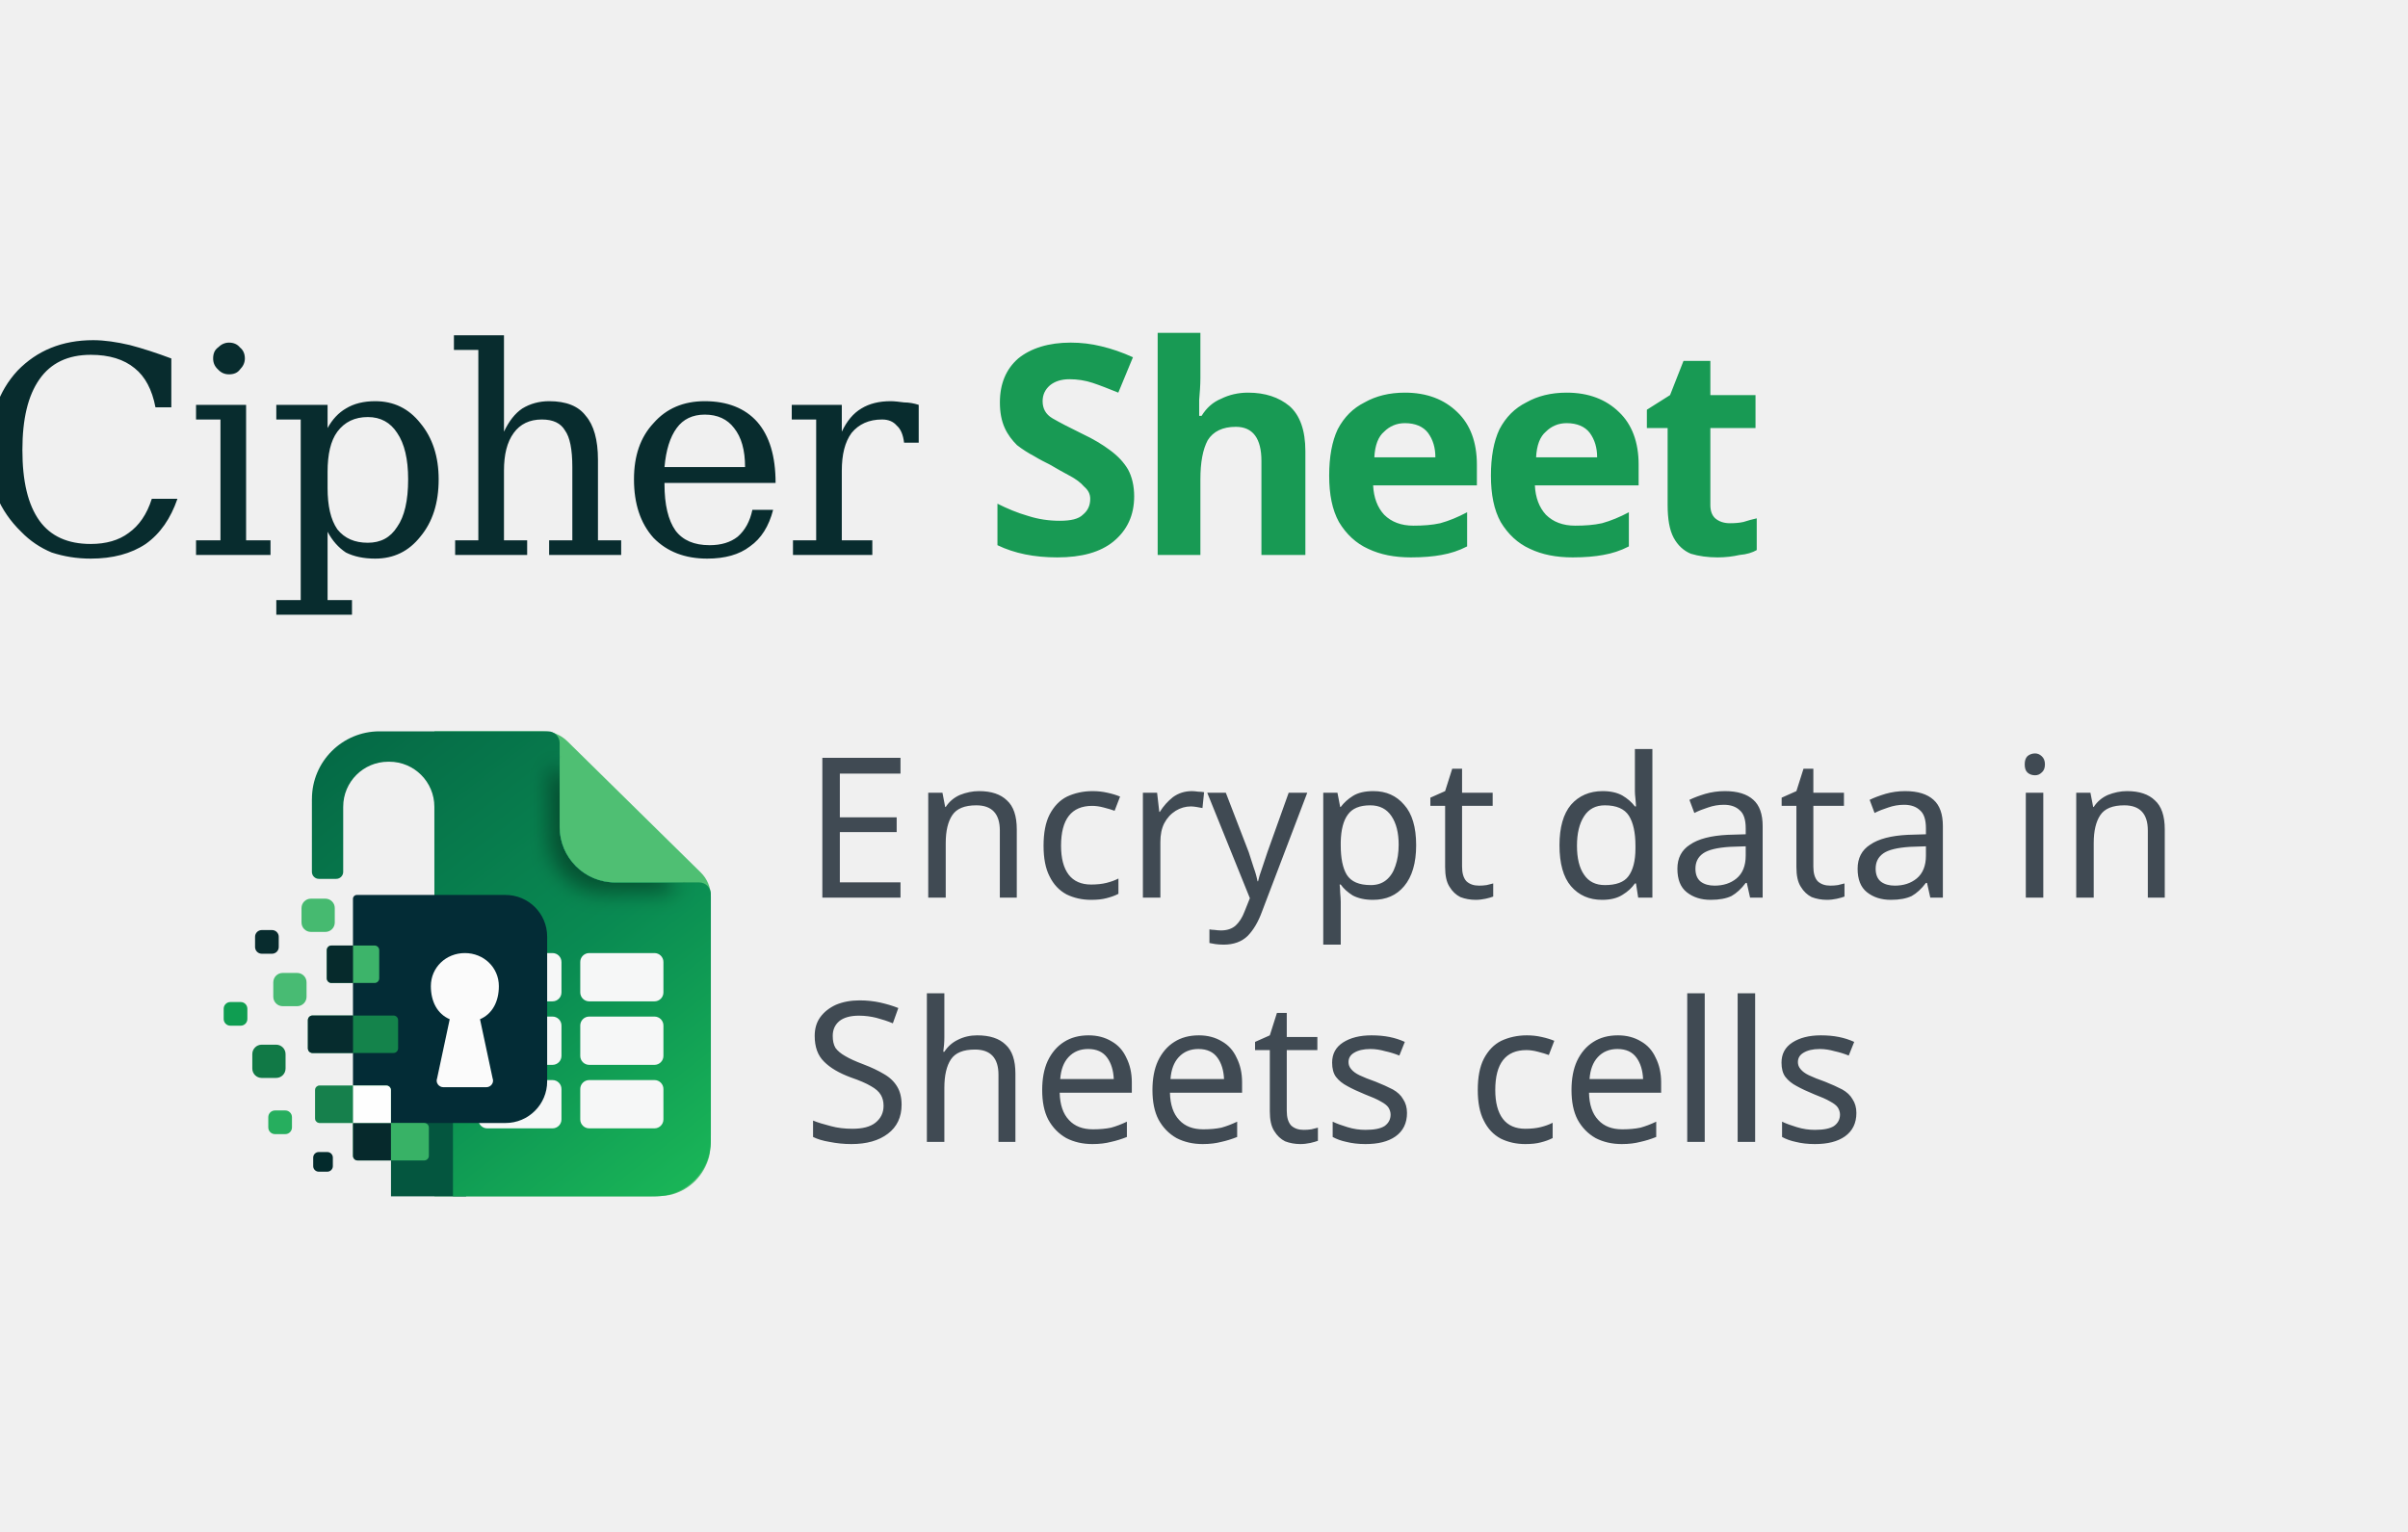
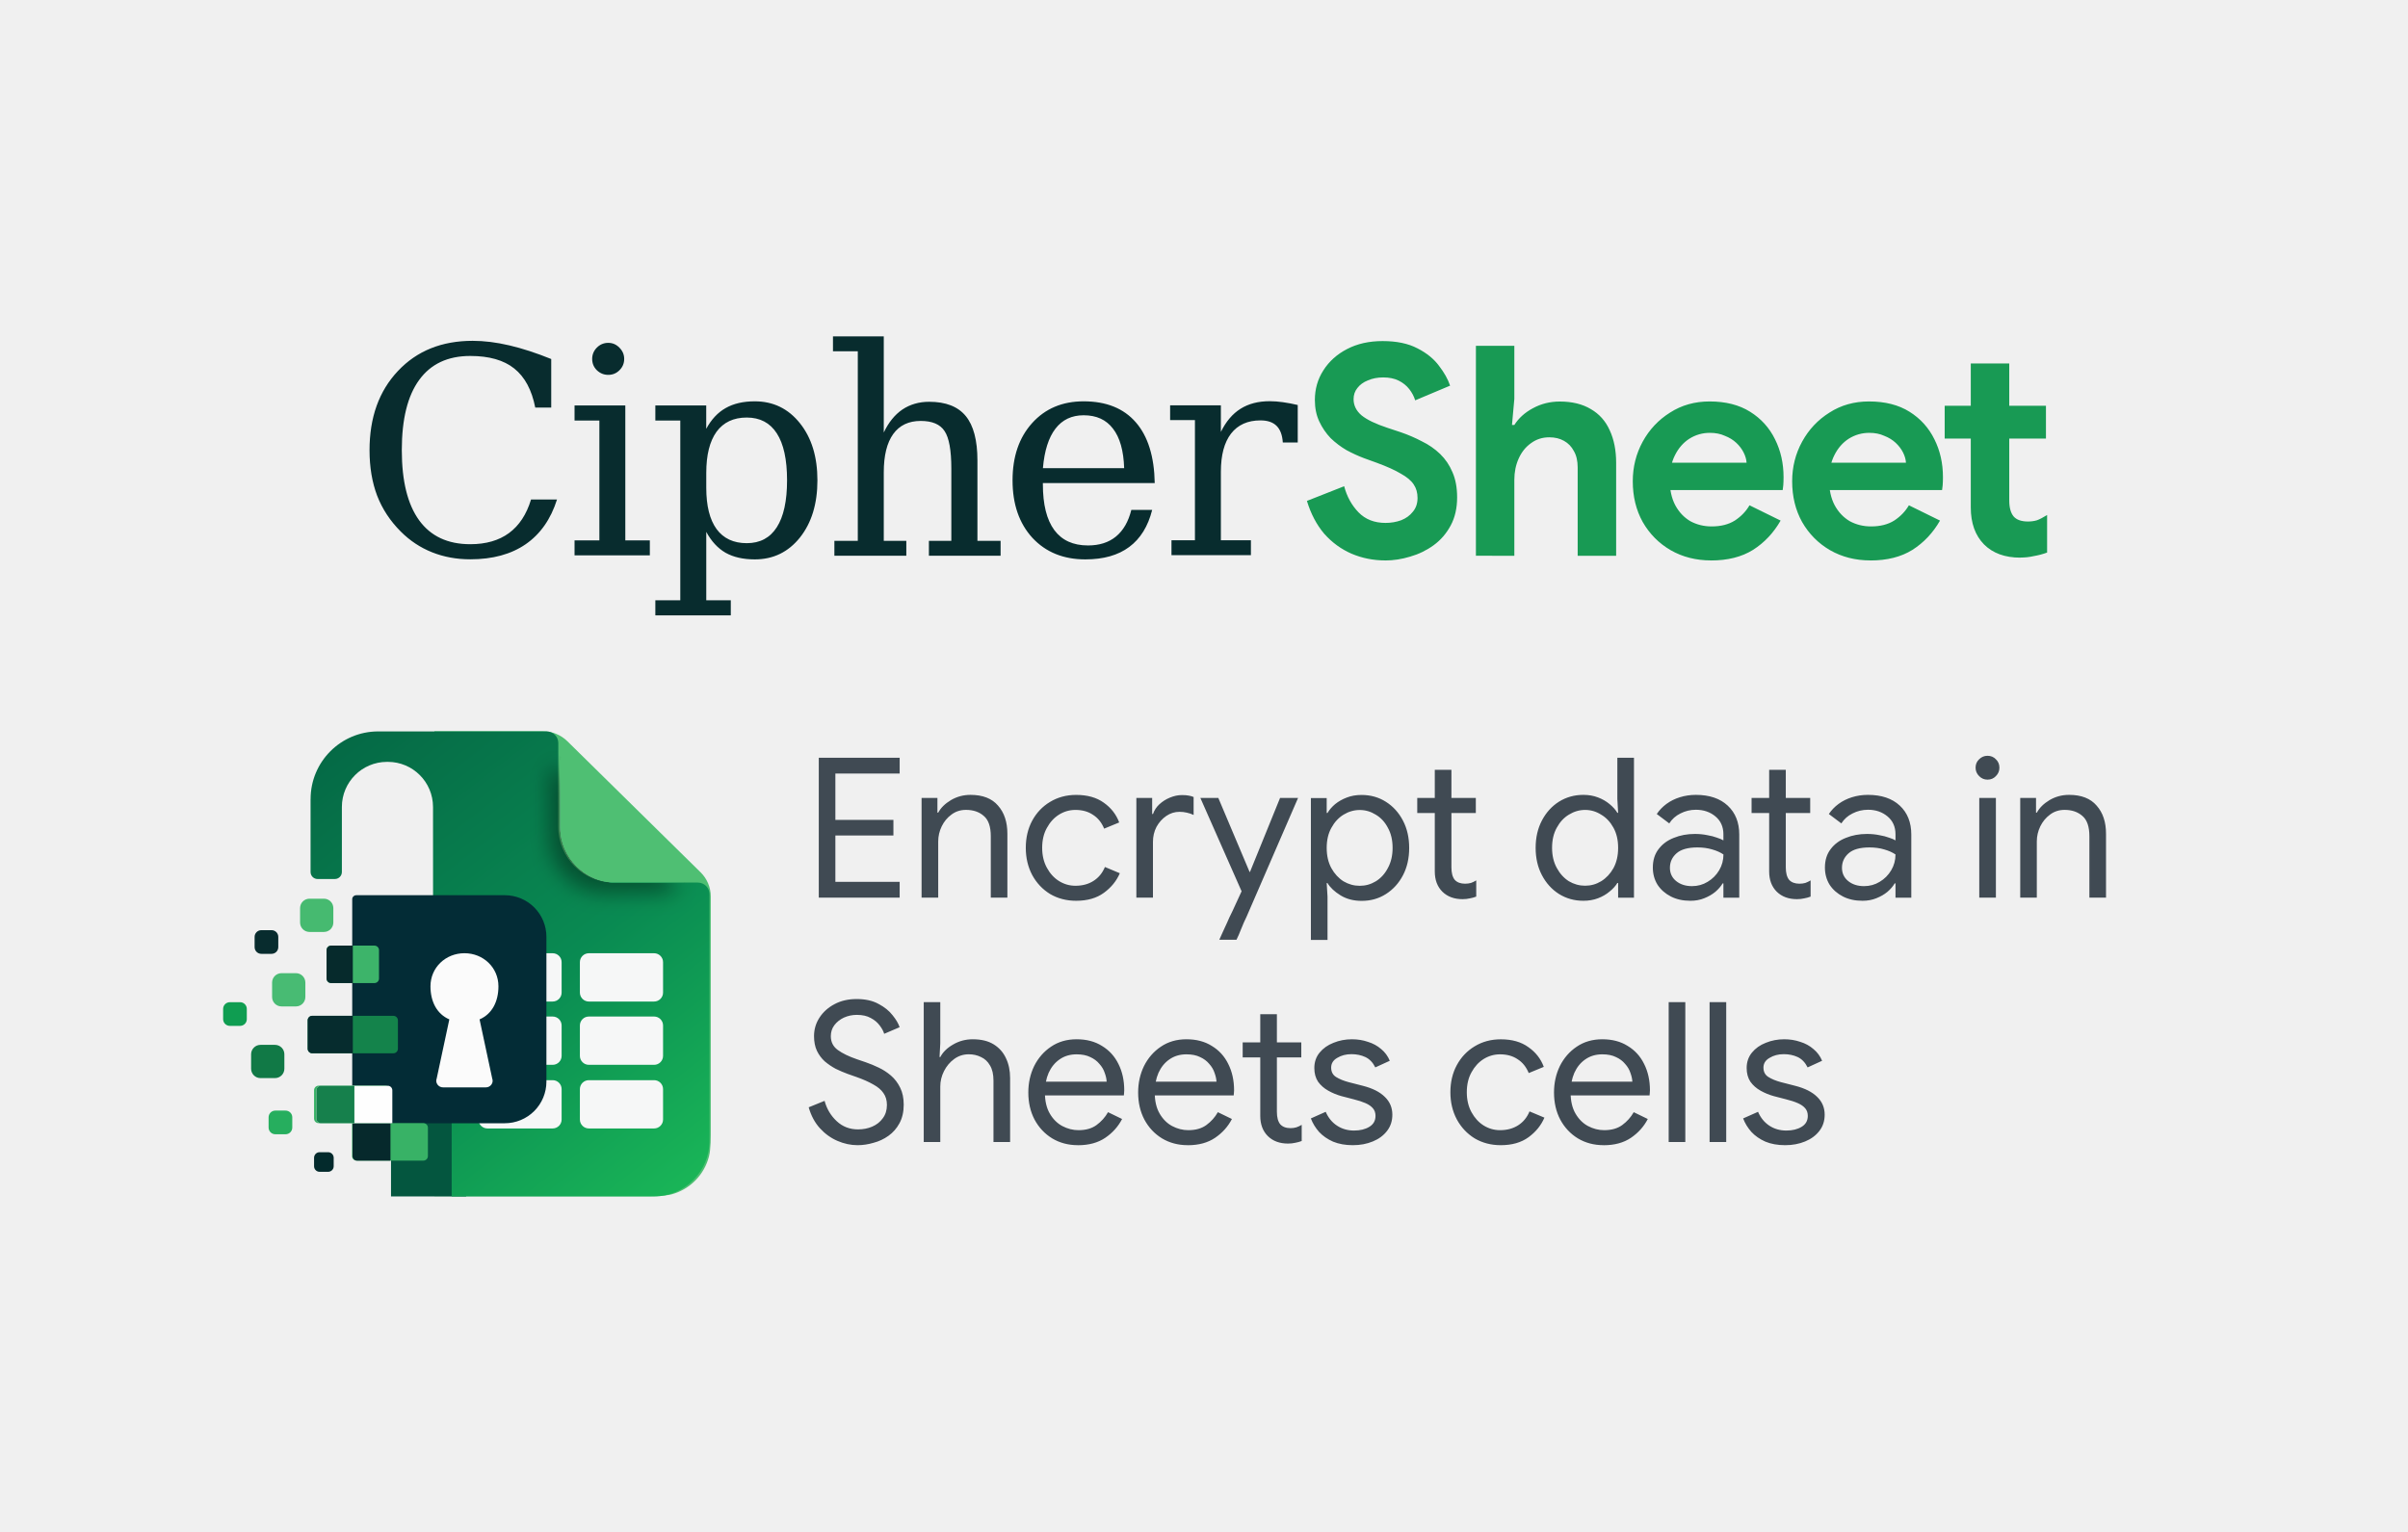
- <svg xmlns="http://www.w3.org/2000/svg" xmlns:xlink="http://www.w3.org/1999/xlink" width="220" height="140" viewBox="0 0 58.208 37.042" version="1.1" id="svg5" xml:space="preserve">
-   <defs id="defs2">
-     <filter style="color-interpolation-filters:sRGB;" id="filter474" x="0" y="0" width="1" height="1">
-       <feColorMatrix values="1 0 0 0 0 0 1 0 0 0 0 0 1 0 0 -1.062 -3.577 -0.36 5 0 " result="colormatrix" id="feColorMatrix470" />
-       <feComposite in2="colormatrix" operator="arithmetic" k2="1" result="composite" id="feComposite472" />
+ <svg xmlns="http://www.w3.org/2000/svg" xml:space="preserve" width="220" height="140" viewBox="0 0 58.21 37.04">
+   <defs>
+     <linearGradient id="a" x1="381" x2="760" y1="134" y2="628" gradientTransform="translate(98.51 60.11)scale(.0256)" gradientUnits="userSpaceOnUse">
+       <stop offset="0" stop-color="#056a46" />
+       <stop offset=".55" stop-color="#098a52" />
+       <stop offset="1" stop-color="#19b457" />
+     </linearGradient>
+     <linearGradient id="d" x1="390" x2="593" y1="314" y2="571" gradientTransform="translate(31.46 -18.7)" gradientUnits="userSpaceOnUse">
+       <stop offset="0" stop-color="#032c36" />
+       <stop offset="1" stop-color="#072f39" />
+     </linearGradient>
+     <clipPath id="b">
+       <path stroke-width=".026" d="M112.3 63.39v5.89h6.318v-1.568h-.726l-3.597-3.66v-.662z" />
+     </clipPath>
+     <filter id="c" width="1.484" height="1.484" x="-.283" y="-.2" color-interpolation-filters="sRGB">
+       <feFlood flood-color="#000" flood-opacity=".389" result="flood" />
+       <feComposite in="flood" in2="SourceGraphic" operator="in" result="composite1" />
+       <feGaussianBlur in="composite1" result="blur" stdDeviation=".3" />
+       <feOffset dx="-.3" dy=".3" result="offset" />
+       <feComposite in="SourceGraphic" in2="offset" result="composite2" />
    </filter>
-     <clipPath clipPathUnits="userSpaceOnUse" id="clipPath558">
-       <rect style="opacity:0.901;fill:#333333;stroke-width:1;stop-color:#000000" id="rect560" width="47.738" height="8.768" x="47.824" y="53.237" rx="0.212" />
-     </clipPath>
-     <clipPath clipPathUnits="userSpaceOnUse" id="clipPath564">
-       <rect style="opacity:0.901;fill:#333333;stroke-width:1;stop-color:#000000" id="rect566" width="32.599" height="30.97" x="1.11" y="-11.997" rx="0.212" />
-     </clipPath>
-     <filter style="color-interpolation-filters:sRGB;" id="filter572" x="0" y="0" width="1" height="1">
-       <feColorMatrix values="1 0 0 0 0 0 1 0 0 0 0 0 1 0 0 -1.062 -3.577 -0.36 5 0 " result="colormatrix" id="feColorMatrix568" />
-       <feComposite in2="colormatrix" operator="arithmetic" k2="1" result="composite" id="feComposite570" />
-     </filter>
-     <filter style="color-interpolation-filters:sRGB;" id="filter578" x="0" y="0" width="1" height="1">
-       <feColorMatrix values="1 0 0 0 0 0 1 0 0 0 0 0 1 0 0 -1.062 -3.577 -0.36 5 0 " result="colormatrix" id="feColorMatrix574" />
-       <feComposite in2="colormatrix" operator="arithmetic" k2="1" result="composite" id="feComposite576" />
-     </filter>
-     <clipPath clipPathUnits="userSpaceOnUse" id="clipPath581">
-       <rect style="opacity:0.901;fill:#333333;stroke-width:0.806;stop-color:#000000" id="rect583" width="96.611" height="38.998" x="55.054" y="124.659" rx="0.138" />
-     </clipPath>
-     <filter id="selectable_hidder_filter" width="1" height="1" x="0" y="0" style="color-interpolation-filters:sRGB;">
-       <feComposite id="boolops_hidder_primitive" result="composite1" operator="arithmetic" in2="SourceGraphic" in="BackgroundImage" />
-     </filter>
-     <linearGradient xlink:href="#sheetGrad" id="linearGradient23898" gradientUnits="userSpaceOnUse" gradientTransform="matrix(0.02557484,0,0,0.02557484,98.51096,60.11219)" x1="381" y1="134" x2="760" y2="628" />
-     <linearGradient id="sheetGrad" x1="381" y1="134" x2="760" y2="628" gradientUnits="userSpaceOnUse">
-       <stop offset="0" stop-color="#056A46" id="stop5090" />
-       <stop offset="0.55" stop-color="#098A52" id="stop5092" />
-       <stop offset="1" stop-color="#19B457" id="stop5094" />
-     </linearGradient>
-     <clipPath clipPathUnits="userSpaceOnUse" id="clipPath26772">
-       <path id="path26774" style="opacity:1;fill:#000000;stroke-width:0.026" d="m 112.32,63.386 v 5.89 l 6.317,-5.8e-5 v -1.568 h -0.726 l -3.597,-3.659 v -0.663 z" />
-     </clipPath>
-     <filter style="color-interpolation-filters:sRGB" id="filter15174-4" x="-0.283" y="-0.2" width="1.484" height="1.484">
-       <feFlood flood-opacity="0.389" flood-color="rgb(0,0,0)" result="flood" id="feFlood15164-7" />
-       <feComposite in="flood" in2="SourceGraphic" operator="in" result="composite1" id="feComposite15166-4" />
-       <feGaussianBlur in="composite1" stdDeviation="0.3" result="blur" id="feGaussianBlur15168-4" />
-       <feOffset dx="-0.3" dy="0.3" result="offset" id="feOffset15170-3" />
-       <feComposite in="SourceGraphic" in2="offset" operator="over" result="composite2" id="feComposite15172-0" />
-     </filter>
-     <linearGradient xlink:href="#linearGradient551" id="linearGradient14299" gradientUnits="userSpaceOnUse" gradientTransform="translate(31.46165,-18.7048)" x1="390" y1="314" x2="593" y2="571" />
-     <linearGradient id="linearGradient551" x1="390" y1="314" x2="593" y2="571" gradientUnits="userSpaceOnUse">
-       <stop offset="0" stop-color="#032C36" id="stop547" />
-       <stop offset="1" stop-color="#072F39" id="stop549" />
-     </linearGradient>
  </defs>
-   <g id="layer1">
-     <g id="g31940" transform="matrix(0.8455268,0,0,0.8455268,4.607049,3.21291)">
-       <g id="g14253" transform="matrix(2.233586,0,0,2.233586,-103.0693,-209.8746)">
-         <text xml:space="preserve" style="font-style:normal;font-variant:normal;font-weight:bold;font-stretch:normal;font-size:3.755px;line-height:2.2;font-family:'Google Sans';-inkscape-font-specification:'Google Sans Bold';text-align:center;text-decoration-color:#000000;letter-spacing:-0.146px;text-anchor:middle;opacity:1;fill:#189a54;fill-opacity:1;stroke:none;stroke-width:0.507;stop-color:#000000" x="65.196" y="99.367" id="text14247">
-           <tspan id="tspan14245" style="font-style:normal;font-variant:normal;font-weight:bold;font-stretch:normal;font-family:'Google Sans';-inkscape-font-specification:'Google Sans Bold';fill:#189a54;fill-opacity:1;stroke-width:0.507" x="65.123" y="99.367">Sheet</tspan>
-         </text>
-         <text xml:space="preserve" style="font-size:3.697px;line-height:2.2;font-family:'DejaVu Serif';-inkscape-font-specification:'DejaVu Serif';text-align:center;text-decoration-color:#000000;letter-spacing:-0.124px;text-anchor:middle;opacity:1;fill:#082c2e;fill-opacity:1;stroke:none;stroke-width:0.499;stop-color:#000000" x="54.276" y="99.367" id="text14251">
-           <tspan id="tspan14249" style="stroke-width:0.499" x="54.213" y="99.367">Cipher</tspan>
-         </text>
-       </g>
-       <g id="g31895" transform="translate(-0.9895282)">
-         <g id="g27107" transform="translate(-3.600348,13.90093)">
-           <path d="m -349.616,128 h 121.361 a 38.766,38.766 22.269 0 1 27.19,11.135 l 149.113,146.731 a 37.893,37.893 67.269 0 1 11.315,27.01 v 259.25 c 0,8.768 0.206,23.122 -2.025,31.576 -5.389,20.421 -21.061,36.593 -41.29,42.186 C -92.376,648.216 -106.744,648 -115.511,648 h -234.086 z" fill="url(#sheetGrad)" id="path14189" style="fill:#4fbf73;fill-opacity:1" transform="matrix(0.02557484,0,0,0.02557484,20.50331,-0.060965)" class="UnoptimicedTransforms" />
-           <g id="g22332" transform="translate(-99.17524,-60.17316)">
-             <rect x="109.494" y="73.64" width="2.148" height="3.045" fill="#04563f" opacity="0.72" id="rect14191" style="opacity:1;stroke-width:0.015" />
-             <path id="path13992" style="opacity:1;fill:url(#linearGradient23898);stroke-width:0.026" d="m 107.233,65.319 -2.1e-4,2.087 a 0.2,0.2 45.003 0 0 0.2,0.2 h 0.495 a 0.2,0.2 135.003 0 0 0.2,-0.2 l 2.1e-4,-1.862 a 1.288,1.288 135.003 0 1 1.288,-1.288 h 0.029 a 1.289,1.289 44.991 0 1 1.289,1.288 l 0.003,8.573 h 0.529 v 2.568 l 5.785,-4.5e-5 a 1.588,1.588 135 0 0 1.587,-1.588 v -7.056 a 0.333,0.333 45 0 0 -0.333,-0.333 h -2.402 a 1.587,1.587 45 0 1 -1.587,-1.587 v -2.401 a 0.333,0.333 45 0 0 -0.333,-0.333 l -4.816,0 a 1.933,1.933 135.003 0 0 -1.933,1.933 z" />
-           </g>
-           <path id="path14798" style="mix-blend-mode:darken;fill:#ffffff;fill-opacity:1;stroke:none;stroke-width:0.026;filter:url(#filter15174-4)" d="m 117.776,67.708 h -1.873 a 1.587,1.587 45 0 1 -1.587,-1.587 v -1.872 a 0.138,0.138 157.499 0 1 0.236,-0.098 l 3.322,3.322 a 0.138,0.138 112.499 0 1 -0.098,0.236 z" mask="none" clip-path="url(#clipPath26772)" transform="translate(-99.17524,-60.17316)" />
-           <g id="g22324" transform="translate(-99.17524,-60.17316)">
-             <rect x="114.905" y="69.728" width="2.378" height="1.381" rx="0.256" fill="#fbfbfb" id="rect14193" style="opacity:1;fill:#f6f7f7;fill-opacity:1;stroke-width:0.026" />
-             <rect x="114.905" y="73.36" width="2.378" height="1.381" rx="0.256" fill="#fbfbfb" id="use14195" style="fill:#f6f7f7;fill-opacity:1;stroke-width:0.026" />
-             <rect x="114.905" y="71.544" width="2.378" height="1.381" rx="0.256" fill="#fbfbfb" id="use14197" style="fill:#f6f7f7;fill-opacity:1;stroke-width:0.026" />
-             <rect x="111.99" y="73.36" width="2.378" height="1.381" rx="0.256" fill="#fbfbfb" id="use14199" style="fill:#f6f7f7;fill-opacity:1;stroke-width:0.026" />
-             <rect x="111.99" y="71.544" width="2.378" height="1.381" rx="0.256" fill="#fbfbfb" id="use14201" style="fill:#f6f7f7;fill-opacity:1;stroke-width:0.026" />
-             <rect x="111.99" y="69.728" width="2.378" height="1.381" rx="0.256" fill="#fbfbfb" id="use14203" style="fill:#f6f7f7;fill-opacity:1;stroke-width:0.026" />
-           </g>
-           <g id="g22316" transform="translate(-99.17524,-60.17316)">
-             <path id="path14205" style="opacity:1;fill:url(#linearGradient14299);stroke-width:0.026" d="m 108.516,68.066 4.252,0 a 1.191,1.191 45 0 1 1.191,1.191 v 4.14 a 1.191,1.191 135 0 1 -1.191,1.191 h -4.252 a 0.109,0.109 45 0 1 -0.109,-0.109 v -6.304 a 0.109,0.109 135 0 1 0.109,-0.109 z" />
-             <path d="m 111.606,69.728 c 0.537,0 0.972,0.409 0.972,0.946 0,0.435 -0.181,0.792 -0.539,0.946 l 0.36,1.688 c 0.051,0.128 -0.051,0.256 -0.179,0.256 h -1.228 c -0.128,0 -0.23,-0.128 -0.179,-0.256 l 0.36,-1.688 c -0.358,-0.153 -0.539,-0.511 -0.539,-0.946 0,-0.537 0.435,-0.946 0.972,-0.946 z" fill="#fbfbfb" id="path14207" style="opacity:1;stroke-width:0.026" />
-             <path id="path14209" style="fill:#38b266;fill-opacity:1;stroke-width:1.071;stop-color:#000000" d="m 107.323,73.648 v 0.807 a 0.132,0.132 45 0 0 0.132,0.132 h 0.953 v 0.939 a 0.132,0.132 45 0 0 0.132,0.132 h 1.905 a 0.132,0.132 135 0 0 0.132,-0.132 l 0,-0.807 a 0.132,0.132 45 0 0 -0.132,-0.132 l -0.953,0 v -0.939 a 0.132,0.132 45 0 0 -0.132,-0.132 h -1.905 a 0.132,0.132 135 0 0 -0.132,0.132 z" />
-             <g id="g14215" transform="translate(31.46165,-18.65481)">
-               <path id="path14211" style="opacity:1;fill:#14834b;fill-opacity:1;stroke-width:1.168;stop-color:#000000" d="m 75.789,90.169 h 2.315 a 0.132,0.132 45 0 1 0.132,0.132 l 0,0.807 a 0.132,0.132 135 0 1 -0.132,0.132 l -2.315,0 A 0.132,0.132 45 0 1 75.657,91.108 v -0.807 a 0.132,0.132 135 0 1 0.132,-0.132 z" />
-               <path style="opacity:1;fill:#062c2e;fill-opacity:1;stroke-width:0.826;stop-color:#000000" id="path14213" width="1.29" height="1.071" x="75.657" y="90.169" rx="0" ry="0" d="m 75.789,90.169 h 1.158 v 1.071 H 75.789 A 0.132,0.132 45 0 1 75.657,91.108 v -0.807 a 0.132,0.132 135 0 1 0.132,-0.132 z" />
-             </g>
-             <path style="opacity:1;fill:#06292c;fill-opacity:1;stroke-width:0.757;stop-color:#000000" id="path14217" width="1.085" height="1.071" x="108.408" y="74.588" d="m 108.408,74.588 h 1.085 v 1.071 h -0.953 a 0.132,0.132 45 0 1 -0.132,-0.132 z" />
-             <path style="opacity:1;fill:#fefefe;fill-opacity:1;stroke-width:1.071;stop-color:#000000" id="path14219" width="2.17" height="1.071" x="107.323" y="73.516" d="m 107.455,73.516 h 1.905 a 0.132,0.132 45 0 1 0.132,0.132 v 0.939 h -2.038 a 0.132,0.132 45 0 1 -0.132,-0.132 v -0.807 a 0.132,0.132 135 0 1 0.132,-0.132 z" />
-             <path style="opacity:1;fill:#16804c;fill-opacity:1;stroke-width:0.757;stop-color:#000000" id="path14221" width="1.085" height="1.071" x="107.323" y="73.516" d="m 107.455,73.516 h 0.953 v 1.071 h -0.953 a 0.132,0.132 45 0 1 -0.132,-0.132 v -0.807 a 0.132,0.132 135 0 1 0.132,-0.132 z" />
-             <g id="g14229" transform="translate(31.46165,-19.59843)">
-               <g id="g14227" transform="translate(0,-1.058333)">
-                 <path style="opacity:1;fill:#3db46a;fill-opacity:1;stroke-width:0.826;stop-color:#000000" id="path14223" width="1.5" height="1.071" x="76.197" y="90.169" rx="0" ry="0" d="m 76.329,90.169 h 1.235 a 0.132,0.132 45 0 1 0.132,0.132 v 0.807 a 0.132,0.132 135 0 1 -0.132,0.132 H 76.329 A 0.132,0.132 45 0 1 76.197,91.108 v -0.807 a 0.132,0.132 135 0 1 0.132,-0.132 z" />
-                 <path style="opacity:1;fill:#062a2c;fill-opacity:1;stroke-width:0.826;stop-color:#000000" id="path14225" width="0.75" height="1.071" x="76.197" y="90.169" rx="0" ry="0" d="m 76.329,90.169 h 0.618 v 1.071 H 76.329 A 0.132,0.132 45 0 1 76.197,91.108 v -0.807 a 0.132,0.132 135 0 1 0.132,-0.132 z" />
-               </g>
-             </g>
-             <rect style="opacity:1;fill:#082c2e;fill-opacity:1;stroke:none;stroke-width:1.022;stop-color:#000000" id="rect14231" width="0.677" height="0.677" x="105.608" y="69.07" ry="0.192" />
-             <rect style="opacity:1;fill:#0f9d51;fill-opacity:1;stroke:none;stroke-width:1.022;stop-color:#000000" id="rect14233" width="0.677" height="0.677" x="104.711" y="71.128" ry="0.192" />
-             <rect style="opacity:1;fill:#26ae5e;fill-opacity:1;stroke:none;stroke-width:1.022;stop-color:#000000" id="rect14235" width="0.677" height="0.677" x="105.986" y="74.229" ry="0.192" />
-             <rect style="opacity:1;fill:#032a2c;fill-opacity:1;stroke:none;stroke-width:0.848;stop-color:#000000" id="rect14237" width="0.562" height="0.562" x="107.27" y="75.418" ry="0.159" />
-             <rect style="opacity:1;fill:#117946;fill-opacity:1;stroke:none;stroke-width:1.436;stop-color:#000000" id="rect14239" width="0.951" height="0.951" x="105.529" y="72.348" ry="0.269" />
-             <rect style="opacity:1;fill:#48bb73;fill-opacity:1;stroke:none;stroke-width:1.436;stop-color:#000000" id="rect14241" width="0.951" height="0.951" x="106.129" y="70.296" ry="0.269" />
-             <rect style="opacity:1;fill:#46ba70;fill-opacity:1;stroke:none;stroke-width:1.436;stop-color:#000000" id="rect14243" width="0.951" height="0.951" x="106.936" y="68.172" ry="0.269" />
-           </g>
-         </g>
-         <text xml:space="preserve" style="font-style:normal;font-variant:normal;font-weight:normal;font-stretch:normal;font-size:5.588px;line-height:1.25;font-family:'Google Sans';-inkscape-font-specification:'Google Sans';text-align:start;text-decoration-color:#000000;text-anchor:start;fill:#404a53;fill-opacity:1;stroke-width:0.754;stop-color:#000000" x="18.504" y="21.872" id="text28692">
-           <tspan id="tspan28690" style="font-style:normal;font-variant:normal;font-weight:normal;font-stretch:normal;font-family:'Google Sans';-inkscape-font-specification:'Google Sans';text-align:start;text-anchor:start;fill:#404a53;fill-opacity:1;stroke-width:0.754" x="18.504" y="21.872">Encrypt data in</tspan>
-           <tspan style="font-style:normal;font-variant:normal;font-weight:normal;font-stretch:normal;font-family:'Google Sans';-inkscape-font-specification:'Google Sans';text-align:start;text-anchor:start;fill:#404a53;fill-opacity:1;stroke-width:0.754" x="18.504" y="28.857" id="tspan28694">Sheets cells</tspan>
-         </text>
-       </g>
-     </g>
+   <path fill="#189a54" d="M33.487 13.55q-.433 0-.816-.163-.376-.163-.66-.482-.276-.326-.418-.794l.9-.355q.1.376.348.632.248.255.653.255.198 0 .376-.064.177-.07.283-.205.114-.135.114-.334 0-.191-.092-.326-.093-.142-.312-.262-.213-.128-.582-.263l-.312-.113q-.206-.078-.418-.192-.206-.12-.384-.29-.17-.178-.276-.405-.106-.226-.106-.517 0-.398.205-.717.206-.326.575-.517.368-.192.858-.192.51 0 .844.177.333.17.517.419.192.248.27.482l-.844.355q-.043-.142-.142-.27-.1-.128-.255-.206-.156-.078-.376-.078-.206 0-.369.071-.163.064-.255.185-.092.113-.092.27 0 .226.191.39.199.162.631.304l.32.106q.27.093.51.22.248.12.44.305.191.185.298.44.113.255.113.61 0 .39-.156.68t-.411.476-.568.276q-.304.093-.602.093m2.191-.114V8.36h.929v1.284l-.057.631h.057q.156-.248.447-.404.297-.163.652-.163.447 0 .752.184.305.177.454.51.156.334.156.788v2.248h-.93v-2.135q0-.241-.092-.397-.085-.163-.24-.248-.15-.085-.355-.085-.249 0-.44.141-.192.135-.298.37-.106.233-.106.517v1.837zm5.685.113q-.546 0-.978-.248-.426-.248-.674-.68-.241-.433-.241-.986 0-.518.24-.958.242-.44.66-.702.419-.27.958-.27.581 0 .978.249.398.248.603.667.206.411.206.914 0 .114-.007.199-.007.078-.014.113h-3.108v-.66h2.235q-.007-.12-.071-.247-.064-.128-.177-.234-.114-.107-.277-.17-.156-.072-.362-.072-.27 0-.496.142-.22.142-.347.397-.128.249-.128.596 0 .362.135.617.134.248.361.383.234.128.518.128.333 0 .56-.142.227-.149.355-.369l.752.37q-.256.446-.667.708-.411.256-1.014.256zm3.853 0q-.546 0-.978-.248-.426-.248-.674-.68-.241-.433-.241-.986 0-.518.241-.958t.66-.702q.418-.27.957-.27.582 0 .979.249t.602.667q.206.411.206.914 0 .114-.007.199-.007.078-.014.113H43.84v-.66h2.234q-.007-.12-.07-.247-.065-.128-.178-.234-.114-.107-.277-.17-.156-.072-.361-.072-.27 0-.497.142-.22.142-.347.397-.128.249-.128.596 0 .362.135.617.135.248.362.383.234.128.517.128.334 0 .56-.142.227-.149.355-.369l.752.37q-.256.446-.667.708-.411.256-1.014.256zm1.794-2.946V9.81h.667v.794zm1.83 2.879q-.56 0-.879-.32-.32-.326-.32-.893V8.787h.93v3.31q0 .263.106.39.107.122.348.122.113 0 .213-.029.099-.035.248-.128v.908q-.156.057-.32.085-.155.036-.326.036zm-.304-2.879V9.81h.922v.794z" aria-label="Sheet" />
+   <path fill="#082c2e" d="M13.465 12.077q-.225.713-.757 1.081-.529.365-1.34.365-.498 0-.924-.17t-.757-.502q-.382-.382-.57-.866-.184-.487-.184-1.101 0-1.187.686-1.914.685-.73 1.807-.73.416 0 .886.11t1.013.33v1.174h-.386q-.126-.641-.508-.945-.378-.303-1.063-.303-.815 0-1.235.58-.42.576-.42 1.697 0 1.119.42 1.698.42.577 1.235.577.57 0 .937-.27.369-.272.532-.811zm.85-3.4q0-.156.112-.272.116-.116.277-.116.156 0 .269.116.116.116.116.272 0 .16-.113.273-.112.113-.272.113t-.277-.113q-.112-.112-.112-.273m.801 4.388h.593v.362h-1.82v-.362h.6v-2.897h-.6v-.365h1.227zm1.957-1.63v.358q0 .655.249.999.252.341.73.341.48 0 .726-.385.248-.386.248-1.136 0-.753-.248-1.135-.246-.382-.727-.382-.477 0-.73.344-.248.345-.248.996m-.628-1.268h-.603v-.365h1.23v.566q.185-.341.468-.501.286-.164.706-.164.668 0 1.09.528.424.529.424 1.381 0 .853-.423 1.385-.423.528-1.091.528-.42 0-.706-.16-.283-.164-.467-.505v1.654h.593v.365h-1.824v-.365h.603zm3.725 3.27v-.361h.566V8.493h-.6v-.361h1.228v2.325q.174-.368.45-.556.28-.187.648-.187.6 0 .883.344t.283 1.074v1.944h.56v.361h-1.733v-.361h.542V11.33q0-.665-.163-.907-.16-.246-.577-.246-.436 0-.665.317-.228.318-.228.925v1.657h.545v.361zm7.745-1.757H25.21v.028q0 .733.276 1.108.276.372.815.372.412 0 .675-.215.266-.218.372-.644h.504q-.15.596-.555.896-.403.3-1.06.3-.795 0-1.28-.521-.48-.525-.48-1.391 0-.86.474-1.385t1.244-.525q.822 0 1.262.508.44.505.457 1.47zm-.74-.36q-.02-.635-.27-.956-.245-.324-.709-.324-.433 0-.682.324t-.303.955zm4.196-1.528v.907h-.361q-.017-.27-.15-.402-.133-.133-.39-.133-.463 0-.712.32-.245.32-.245.92v1.658h.726v.361h-1.92v-.361h.567v-2.905h-.6v-.358h1.227v.644q.185-.378.474-.559.29-.184.706-.184.154 0 .32.024.171.024.359.068z" aria-label="Cipher" />
+   <path fill="#4fbf73" d="M10.501 17.681h2.625a.84.84 0 0 1 .588.24l3.223 3.172a.82.82 0 0 1 .245.584v5.604c0 .19.004.5-.044.683a1.28 1.28 0 0 1-.893.912c-.182.05-.492.046-.682.046h-5.061z" />
+   <path fill="#04563f" d="M9.452 26.354h1.816v2.575H9.452z" />
+   <path fill="url(#a)" d="M107.2 65.32v2.087a.2.2 45 0 0 .2.2h.495a.2.2 135 0 0 .2-.2v-1.862a1.29 1.29 135 0 1 1.288-1.288h.03a1.29 1.29 44.99 0 1 1.288 1.288l.003 8.573h.53v2.568h5.784a1.59 1.59 135 0 0 1.588-1.588v-7.056a.333.333 45 0 0-.333-.333h-2.402a1.59 1.59 45 0 1-1.588-1.588V63.72a.333.333 45 0 0-.333-.334h-4.816a1.933 1.933 135 0 0-1.933 1.933z" transform="translate(-83.13 -35.908)scale(.8455)" />
+   <path fill="#fff" d="M117.8 67.71h-1.873a1.59 1.59 45 0 1-1.588-1.588V64.25a.138.138 157.5 0 1 .236-.098l3.322 3.322a.138.138 112.5 0 1-.098.236z" clip-path="url(#b)" filter="url(#c)" style="mix-blend-mode:darken" transform="translate(-83.13 -35.908)scale(.8455)" />
+   <g fill="#f6f7f7" stroke-width=".026" transform="translate(-83.13 -35.908)scale(.8455)">
+     <rect width="2.378" height="1.381" x="114.9" y="69.73" rx=".256" />
+     <rect width="2.378" height="1.381" x="114.9" y="73.36" rx=".256" />
+     <rect width="2.378" height="1.381" x="114.9" y="71.54" rx=".256" />
+     <rect width="2.378" height="1.381" x="112" y="73.36" rx=".256" />
+     <rect width="2.378" height="1.381" x="112" y="71.54" rx=".256" />
+     <rect width="2.378" height="1.381" x="112" y="69.73" rx=".256" />
  </g>
+   <path fill="url(#d)" d="M108.5 68.07h4.252a1.19 1.19 45 0 1 1.191 1.191v4.14a1.19 1.19 135 0 1-1.191 1.191H108.5a.11.11 45 0 1-.109-.109V68.18a.11.11 135 0 1 .109-.108z" transform="translate(-83.13 -35.908)scale(.8455)" />
+   <path fill="#fbfbfb" d="M11.228 23.048c.454 0 .821.346.821.8 0 .368-.153.67-.456.8l.305 1.427c.043.109-.043.217-.151.217h-1.039c-.108 0-.194-.108-.151-.217l.305-1.427c-.303-.13-.456-.432-.456-.8 0-.454.367-.8.821-.8z" />
+   <path fill="#38b266" d="M7.592 26.363v.682a.11.11 0 0 0 .112.112h.806v.794a.11.11 0 0 0 .111.112h1.611a.11.11 0 0 0 .112-.112v-.682a.11.11 0 0 0-.112-.112h-.806v-.794a.11.11 0 0 0-.111-.112H7.704a.11.11 0 0 0-.112.112" />
+   <path fill="#14834b" d="M7.55 24.562h1.957a.11.11 0 0 1 .112.112v.682a.11.11 0 0 1-.112.112H7.55a.11.11 0 0 1-.112-.112v-.682a.11.11 0 0 1 .112-.112" />
+   <path fill="#062c2e" d="M7.55 24.562h.979v.905h-.98a.11.11 0 0 1-.111-.111v-.683a.11.11 0 0 1 .112-.112z" />
+   <path fill="#06292c" d="M8.522 27.158h.917v.905h-.805a.11.11 0 0 1-.112-.112z" />
+   <path fill="#fefefe" d="M7.761 26.253h1.61a.11.11 0 0 1 .113.112v.794H7.76a.11.11 0 0 1-.112-.112v-.682a.11.11 0 0 1 .112-.112z" />
+   <path fill="#16804c" d="M7.761 26.253h.806v.906H7.76a.11.11 0 0 1-.112-.112v-.682a.11.11 0 0 1 .112-.112z" />
+   <g stroke-width=".826">
+     <path fill="#3db46a" d="M8.006 22.864h1.045a.11.11 0 0 1 .111.112v.682a.11.11 0 0 1-.111.112H8.006a.11.11 0 0 1-.112-.112v-.682a.11.11 0 0 1 .112-.112" />
+     <path fill="#062a2c" d="M8.006 22.864h.523v.906h-.523a.11.11 0 0 1-.112-.112v-.682a.11.11 0 0 1 .112-.112" />
+   </g>
+   <g transform="translate(-83.13 -35.908)scale(.8455)">
+     <rect width=".677" height=".677" x="105.6" y="69.07" fill="#082c2e" ry=".192" />
+     <rect width=".677" height=".677" x="104.7" y="71.13" fill="#0f9d51" ry=".192" />
+     <rect width=".677" height=".677" x="106" y="74.23" fill="#26ae5e" ry=".192" />
+     <rect width=".561" height=".561" x="107.3" y="75.42" fill="#032a2c" ry=".159" />
+     <rect width=".951" height=".951" x="105.5" y="72.35" fill="#117946" ry=".269" />
+     <rect width=".951" height=".951" x="106.1" y="70.3" fill="#48bb73" ry=".269" />
+     <rect width=".951" height=".951" x="106.9" y="68.17" fill="#46ba70" ry=".269" />
+   </g>
+   <path fill="#404a53" d="M19.793 21.704v-3.383h1.955v.383h-1.554v2.618h1.554v.382zm.212-1.502v-.378h1.592v.378zm2.273 1.502v-2.41h.383v.355h.019q.094-.175.307-.303.217-.127.472-.127.445 0 .667.26.226.255.226.68v1.545h-.401V20.22q0-.35-.17-.492-.166-.146-.43-.146-.199 0-.35.113-.151.11-.236.284-.085.175-.085.368v1.357zm3.737.076q-.354 0-.633-.165-.274-.17-.43-.458-.155-.293-.155-.657 0-.369.155-.657.156-.288.43-.453.28-.17.633-.17.407 0 .667.188.264.185.373.478l-.364.15q-.09-.221-.27-.335-.174-.118-.424-.118-.213 0-.397.114-.18.113-.293.321-.114.203-.114.482 0 .274.114.482.113.208.293.321.184.114.397.114.255 0 .439-.119.184-.118.274-.335l.36.151q-.119.279-.384.473-.264.193-.67.193zm1.455-.076v-2.41h.382v.388h.02q.047-.137.155-.236.114-.104.255-.161.147-.061.289-.061.108 0 .17.014.061.01.113.033v.434q-.075-.037-.165-.056-.085-.02-.175-.02-.175 0-.321.1t-.237.265q-.085.165-.085.363v1.347zm2.477.896q-.014.033-.033.071l-.024.052h-.415l.061-.137.08-.175.052-.113.052-.118q.033-.062.076-.156l.33-.718.09-.222.728-1.791h.435l-1.247 2.877-.062.132q-.038.095-.075.18-.033.09-.048.118m.09-.997-1.02-2.31h.434l.756 1.79h.038zm1.652 1.124v-3.43h.382v.359h.02q.066-.113.184-.213.122-.099.283-.16.16-.062.354-.062.331 0 .591.166.26.165.411.453t.151.662-.15.661-.412.454-.59.165q-.289 0-.506-.132-.217-.133-.317-.298h-.019l.02.33v1.045zm1.181-1.309q.208 0 .387-.108.185-.114.293-.322.114-.208.114-.486 0-.284-.114-.487-.108-.208-.293-.317-.18-.113-.387-.113t-.392.113q-.18.11-.293.317-.114.203-.114.487 0 .283.114.491.113.203.293.317.184.108.392.108m1.39-1.76v-.364h.448v.364zm1.095 2.083q-.302 0-.487-.18-.184-.183-.184-.49v-2.458h.402v2.358q0 .203.08.302.085.094.25.094.076 0 .142-.018.066-.024.128-.062v.392q-.076.029-.156.043-.08.019-.175.019m-.293-2.083v-.364h.614v.364zm3.213 2.122q-.326 0-.59-.165-.26-.166-.411-.454-.152-.288-.152-.661t.152-.662.41-.453q.265-.166.591-.166.194 0 .355.062.16.061.278.16.123.1.19.213h.018l-.019-.335v-.997h.402v3.383h-.383v-.355h-.019q-.066.11-.189.208-.118.1-.278.161t-.355.061m.043-.364q.208 0 .387-.108.184-.114.298-.317.113-.208.113-.491t-.113-.487q-.114-.208-.298-.316-.18-.114-.387-.114t-.392.114q-.18.108-.293.316-.114.203-.114.487 0 .279.114.486.113.208.293.322.184.108.392.108m2.544.364q-.269 0-.472-.104t-.321-.283q-.114-.184-.114-.416 0-.265.137-.444.137-.184.369-.274.231-.095.51-.095.16 0 .298.029.137.023.236.061.104.033.156.066v-.146q0-.274-.194-.435-.193-.16-.472-.16-.199 0-.374.09-.17.084-.269.24l-.302-.227q.094-.141.236-.245t.321-.16q.185-.058.388-.058.491 0 .77.26t.279.7v1.526h-.383v-.345h-.019q-.061.104-.175.203-.113.094-.27.156-.15.061-.334.061m.038-.354q.208 0 .378-.104.175-.104.279-.279t.104-.383q-.109-.075-.274-.122-.16-.048-.355-.048-.344 0-.505.142-.16.142-.16.35 0 .198.15.321.152.123.383.123m1.441-1.768v-.364h.449v.364zm1.096 2.083q-.302 0-.487-.18-.184-.183-.184-.49v-2.458h.402v2.358q0 .203.08.302.085.094.25.094.076 0 .142-.018.066-.024.128-.062v.392q-.076.029-.156.043-.08.019-.175.019m-.293-2.083v-.364h.614v.364zm1.877 2.122q-.269 0-.472-.104t-.321-.283q-.114-.184-.114-.416 0-.265.137-.444.137-.184.369-.274.231-.095.51-.095.16 0 .298.029.137.023.236.061.104.033.156.066v-.146q0-.274-.194-.435t-.472-.16q-.199 0-.374.09-.17.084-.269.24l-.302-.227q.094-.141.236-.245t.321-.16q.184-.058.388-.058.491 0 .77.26.278.26.278.7v1.526h-.382v-.345h-.02q-.06.104-.174.203-.113.094-.27.156-.15.061-.335.061m.038-.354q.208 0 .378-.104.175-.104.279-.279t.104-.383q-.109-.075-.274-.122-.16-.048-.355-.048-.345 0-.505.142t-.16.35q0 .198.15.321.152.123.383.123m2.786.278v-2.41h.402v2.41zm.199-2.853q-.118 0-.203-.086t-.085-.203q0-.123.085-.203.085-.085.203-.085.123 0 .203.085.085.08.085.203 0 .118-.085.203-.08.086-.203.086m.791 2.853v-2.41h.382v.355h.02q.094-.175.306-.303.217-.127.473-.127.444 0 .666.26.227.255.227.68v1.545h-.402V20.22q0-.35-.17-.492-.166-.146-.43-.146-.199 0-.35.113-.15.11-.236.284-.085.175-.085.368v1.357zM20.731 27.69q-.246 0-.487-.104-.24-.104-.425-.307-.184-.203-.27-.505l.384-.156q.08.293.293.491.212.199.515.199.189 0 .344-.067.161-.07.256-.203.099-.132.099-.321 0-.17-.085-.288-.08-.118-.246-.208-.165-.095-.406-.18l-.213-.075q-.142-.052-.288-.123-.142-.076-.265-.18-.118-.108-.189-.255-.07-.15-.07-.354 0-.246.132-.449t.364-.326.533-.123q.317 0 .53.118.217.114.34.274.127.156.17.289l-.373.16q-.029-.099-.11-.203-.08-.109-.216-.18-.133-.075-.336-.075-.165 0-.312.066-.141.066-.231.184-.085.114-.085.265 0 .212.17.335t.458.222l.222.076q.151.052.307.127.161.076.298.194t.222.293q.085.17.085.411 0 .26-.104.45-.099.183-.264.301-.166.119-.364.17-.194.057-.383.057m1.599-.076v-3.383h.4v.997l-.018.33h.019q.094-.179.307-.301.217-.128.477-.128.307 0 .506.123t.297.335q.1.208.1.482v1.545h-.402V26.13q0-.231-.085-.369-.08-.141-.218-.203-.132-.066-.293-.066-.198 0-.354.114t-.246.293-.09.373v1.342zm3.728.076q-.35 0-.624-.165-.27-.166-.425-.454-.151-.288-.151-.656 0-.345.141-.638.147-.293.407-.468.264-.18.619-.18.359 0 .614.161.26.156.397.435.141.279.141.638 0 .033-.004.066 0 .033-.005.057h-2.074v-.331h1.658q-.005-.1-.047-.213-.038-.118-.128-.217-.085-.104-.222-.166-.132-.066-.33-.066-.237 0-.412.123-.17.118-.264.326-.09.208-.09.473 0 .307.118.51t.302.302q.19.1.393.1.264 0 .434-.123.175-.128.279-.312l.34.165q-.142.274-.406.454-.265.18-.662.18zm2.655 0q-.35 0-.624-.165-.27-.166-.425-.454-.151-.288-.151-.656 0-.345.141-.638.147-.293.407-.468.264-.18.619-.18.359 0 .614.161.26.156.397.435.141.279.141.638 0 .033-.004.066 0 .033-.005.057h-2.074v-.331h1.658q-.005-.1-.047-.213-.038-.118-.128-.217-.085-.104-.222-.166-.132-.066-.33-.066-.237 0-.412.123-.17.118-.264.326-.09.208-.09.473 0 .307.118.51t.302.302q.19.1.392.1.265 0 .435-.123.175-.128.279-.312l.34.165q-.142.274-.406.454-.265.18-.662.18zm1.327-2.122v-.364h.449v.364zm1.096 2.083q-.303 0-.487-.18-.184-.183-.184-.49v-2.458h.402v2.358q0 .203.08.302.085.095.25.095.076 0 .142-.02.066-.023.128-.06v.391q-.076.029-.156.043-.08.019-.175.019m-.293-2.083v-.364h.614v.364zm1.86 2.122q-.269 0-.477-.085-.203-.09-.34-.236-.132-.151-.198-.326l.359-.16q.094.217.274.335t.41.118q.223 0 .37-.09.15-.09.15-.265 0-.108-.06-.18-.062-.075-.18-.127-.119-.052-.289-.094l-.293-.076q-.17-.047-.32-.132-.152-.085-.247-.217-.09-.137-.09-.331 0-.217.128-.373t.336-.237q.208-.085.444-.085.208 0 .387.062.184.056.321.175.138.113.208.283l-.35.16q-.089-.179-.24-.25-.151-.07-.336-.07-.198 0-.345.09-.146.084-.146.235 0 .152.118.227.123.076.298.123l.35.09q.354.09.533.27.18.174.18.429 0 .227-.128.392-.127.166-.345.255-.217.09-.482.09m3.577 0q-.354 0-.633-.165-.274-.17-.43-.458-.156-.293-.156-.657 0-.369.156-.657t.43-.453q.279-.17.633-.17.406 0 .666.189.265.184.373.477l-.364.15q-.09-.221-.269-.335-.175-.118-.425-.118-.213 0-.397.114-.18.113-.293.321-.113.203-.113.482 0 .274.113.482.114.208.293.321.184.114.397.114.255 0 .44-.119.184-.118.273-.335l.36.151q-.119.279-.383.473-.265.193-.671.193m2.486 0q-.35 0-.624-.165-.27-.166-.425-.454-.151-.288-.151-.656 0-.345.141-.638.147-.293.407-.468.264-.18.619-.18.359 0 .614.161.26.156.397.435.141.279.141.638 0 .033-.004.066 0 .033-.005.057h-2.074v-.331h1.658q-.005-.1-.047-.213-.038-.118-.128-.217-.085-.104-.222-.166-.132-.066-.33-.066-.237 0-.412.123-.17.118-.264.326-.09.208-.09.473 0 .307.118.51t.302.302q.19.1.392.1.265 0 .435-.123.175-.128.279-.312l.34.165q-.142.274-.406.454-.265.18-.662.18zm1.572-.076v-3.383h.402v3.383zm.989 0v-3.383h.402v3.383zm1.827.076q-.27 0-.477-.085-.204-.09-.34-.236-.133-.151-.199-.326l.36-.16q.094.217.273.335t.411.118q.222 0 .369-.09.15-.09.15-.265 0-.108-.06-.18-.062-.075-.18-.127t-.288-.094l-.293-.076q-.17-.047-.321-.132-.152-.085-.246-.217-.09-.137-.09-.331 0-.217.128-.373.127-.156.335-.237.208-.085.444-.085.208 0 .388.062.184.056.32.175.138.113.209.283l-.35.16q-.09-.179-.24-.25-.152-.07-.336-.07-.199 0-.345.09-.147.084-.147.235 0 .152.119.227.122.076.297.123l.35.09q.354.09.534.27.18.174.18.429 0 .227-.128.392-.128.166-.345.255-.218.09-.482.09" aria-label="Encrypt data in Sheets cells" />
</svg>
